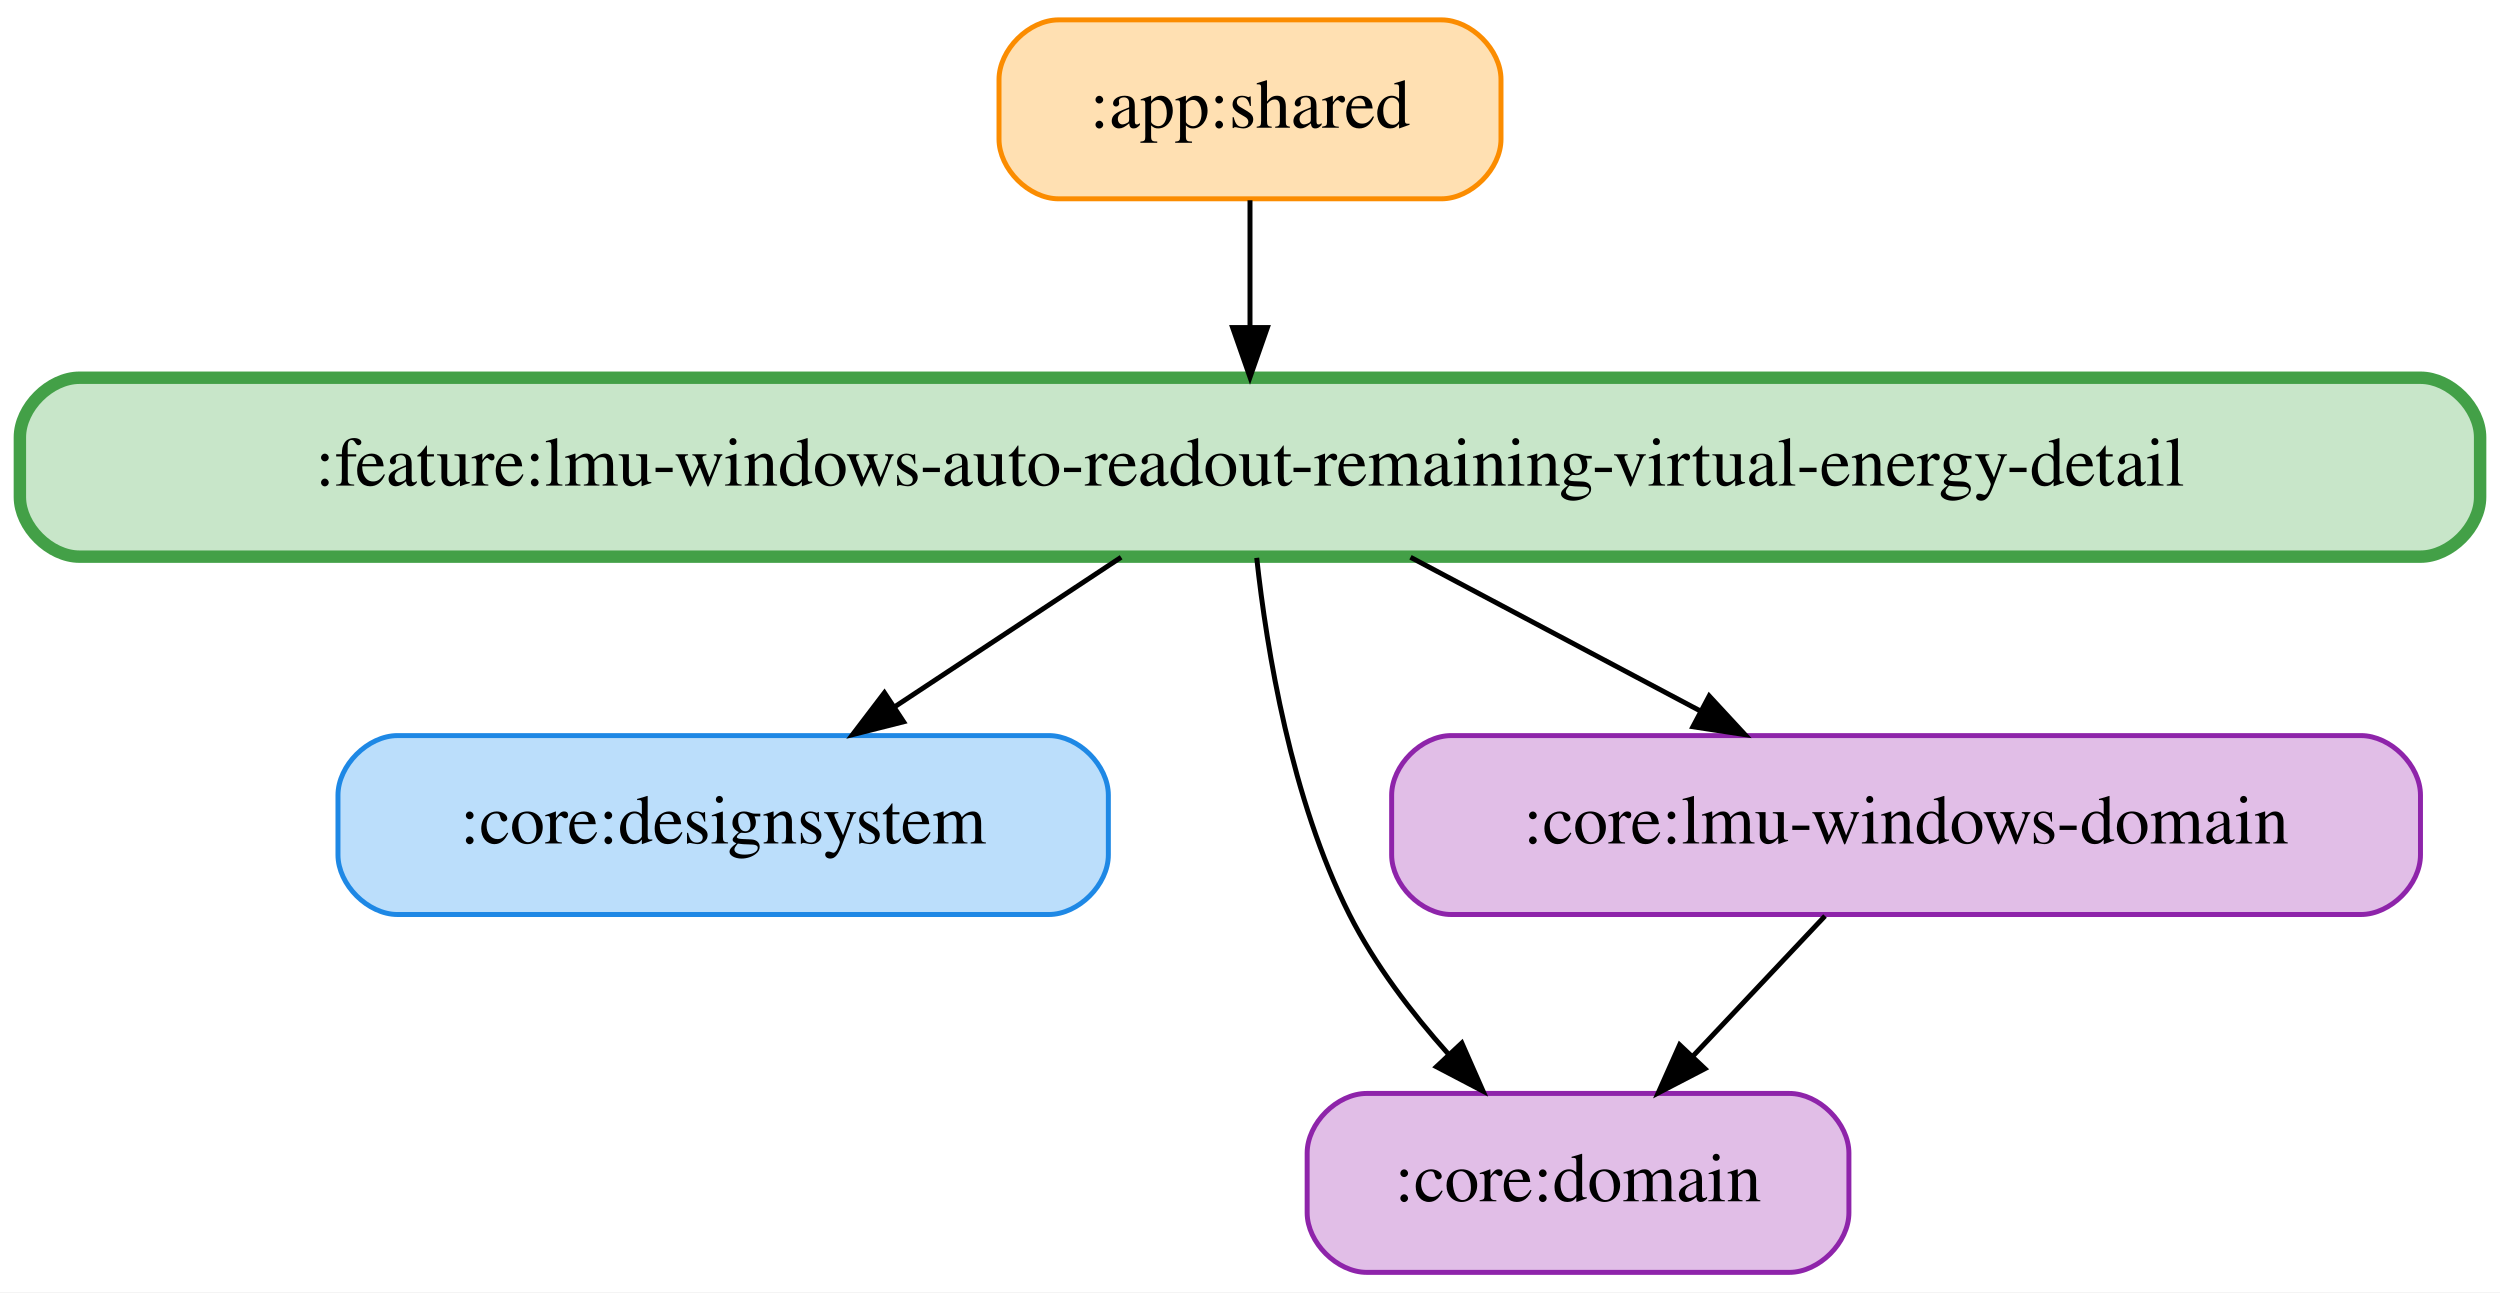
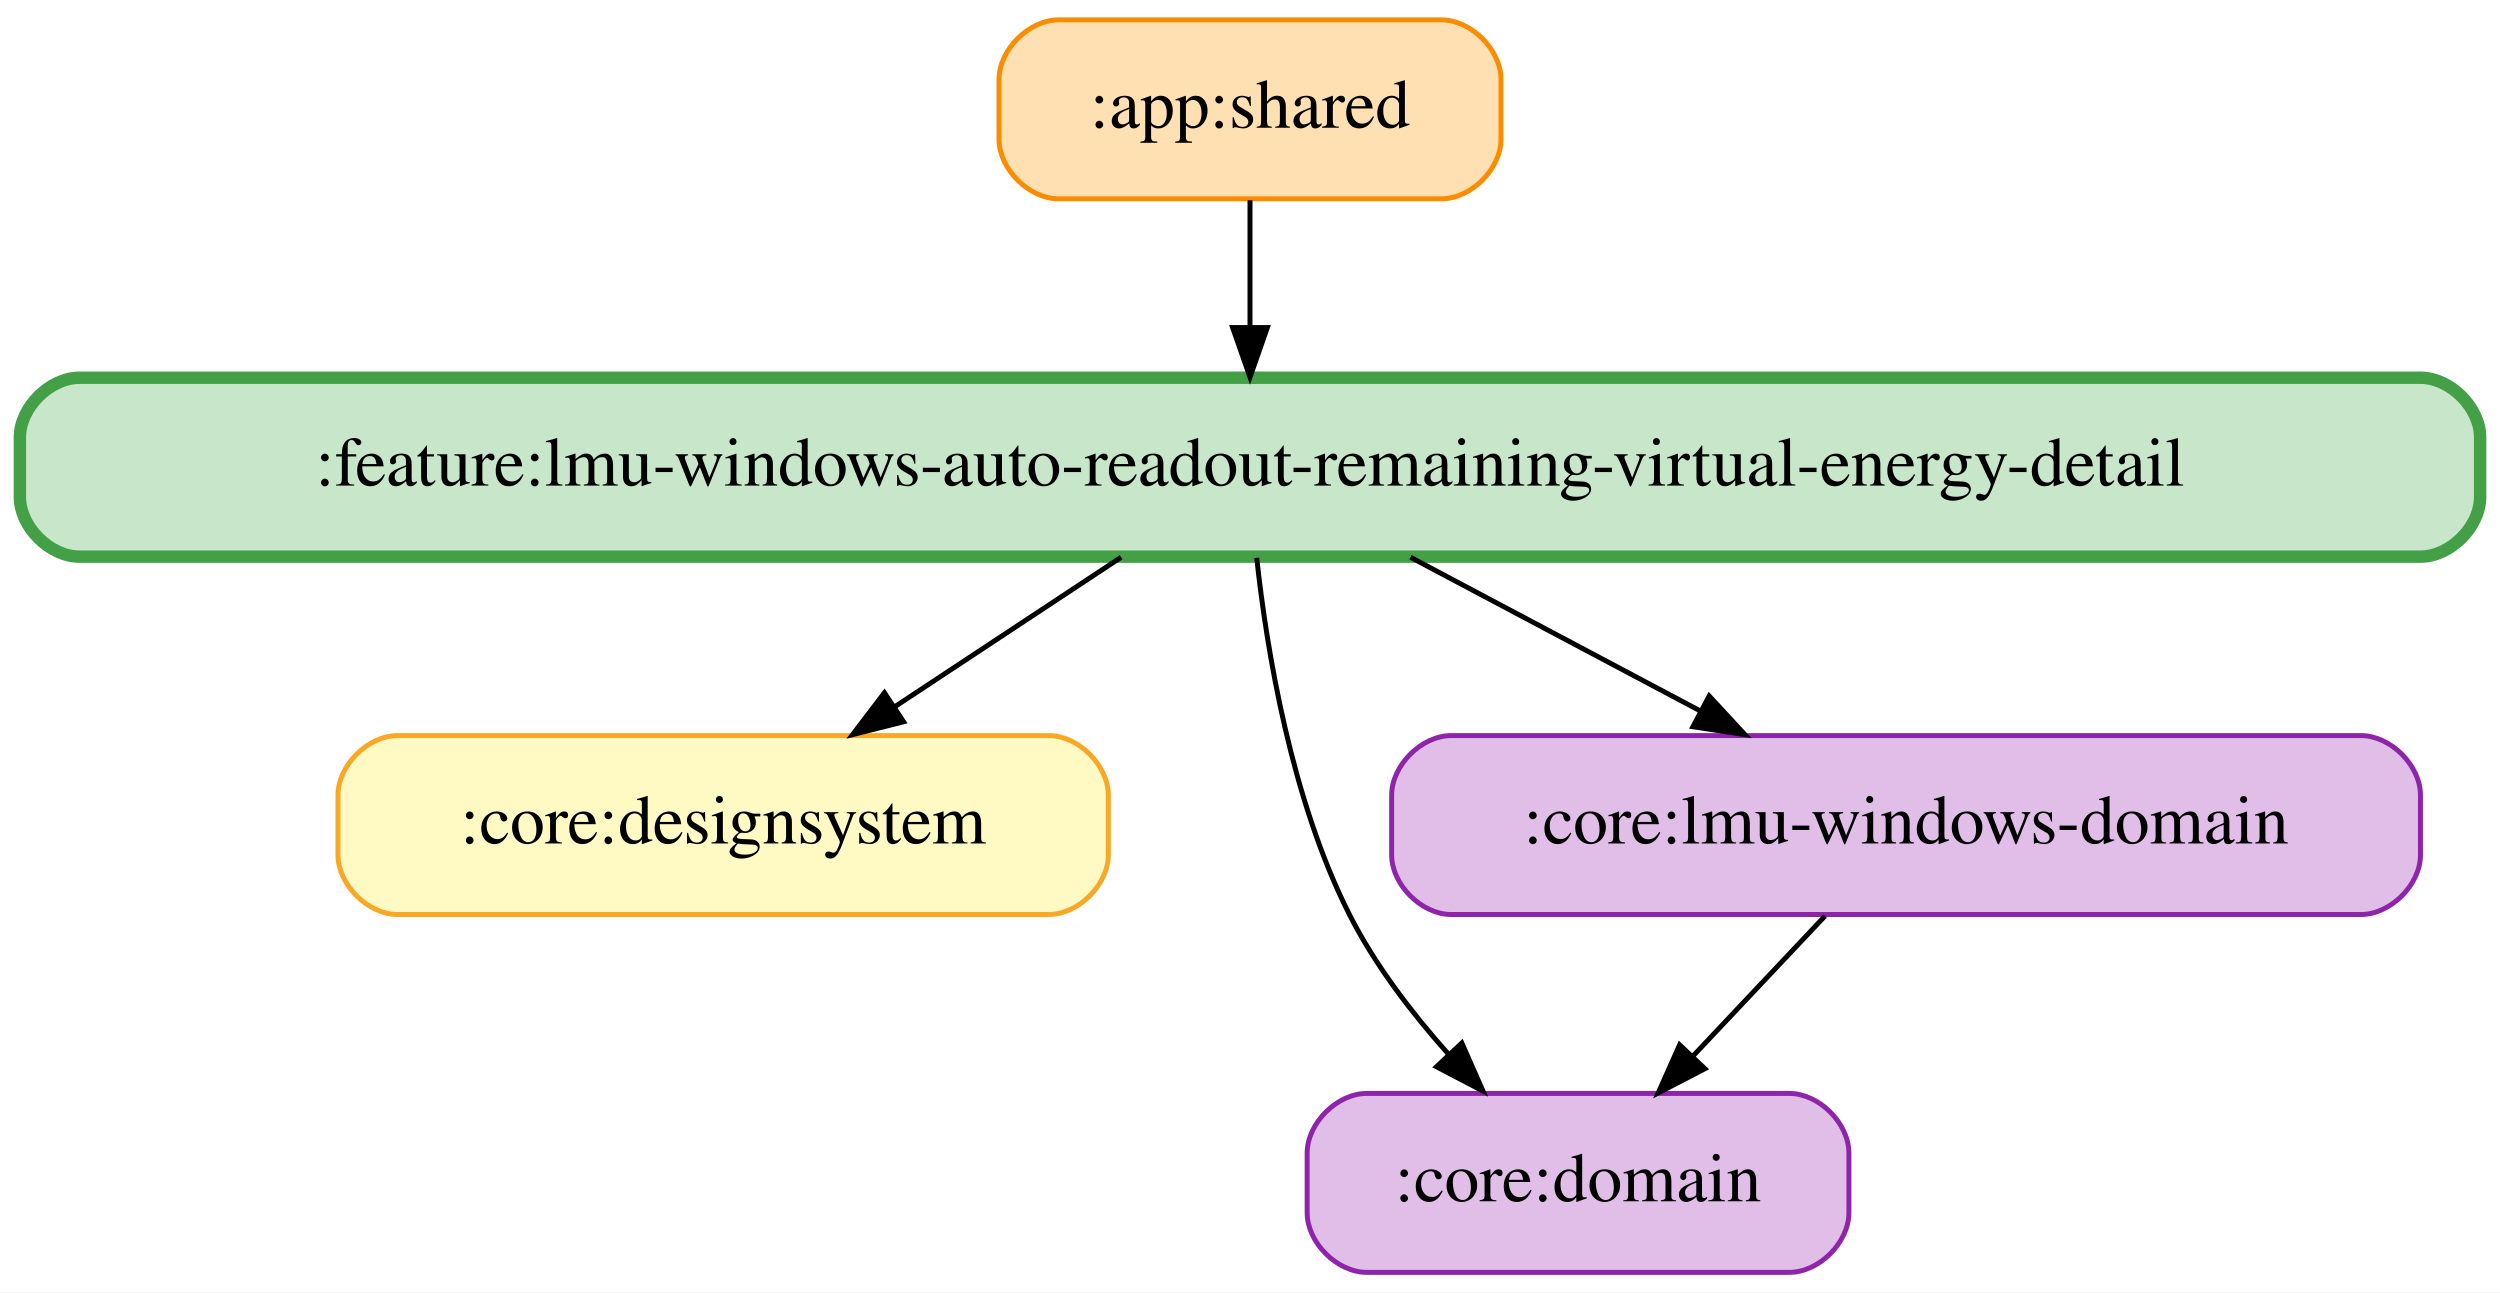
<svg xmlns="http://www.w3.org/2000/svg" width="503pt" height="260pt" viewBox="0.00 0.00 503.00 260.00">
  <g id="graph0" class="graph" transform="scale(1 1) rotate(0) translate(4 256)">
    <polygon fill="white" stroke="transparent" points="-4,4 -4,-256 499,-256 499,4 -4,4" />
    <g id="node1" class="node">
      <path fill="#ffe0b2" stroke="#fb8c00" d="M286,-252C286,-252 209,-252 209,-252 203,-252 197,-246 197,-240 197,-240 197,-228 197,-228 197,-222 203,-216 209,-216 209,-216 286,-216 286,-216 292,-216 298,-222 298,-228 298,-228 298,-240 298,-240 298,-246 292,-252 286,-252" />
      <text text-anchor="middle" x="247.5" y="-230.3" font-family="Times,serif" font-size="14.00">:app:shared</text>
    </g>
    <g id="node5" class="node">
      <path fill="#c8e6c9" stroke="#43a047" stroke-width="2.5" d="M483,-180C483,-180 12,-180 12,-180 6,-180 0,-174 0,-168 0,-168 0,-156 0,-156 0,-150 6,-144 12,-144 12,-144 483,-144 483,-144 489,-144 495,-150 495,-156 495,-156 495,-168 495,-168 495,-174 489,-180 483,-180" />
      <text text-anchor="middle" x="247.5" y="-158.3" font-family="Times,serif" font-size="14.00">:feature:lmu-windows-auto-readout-remaining-virtual-energy-detail</text>
    </g>
    <g id="edge1" class="edge">
      <path fill="none" stroke="black" d="M247.5,-215.7C247.5,-207.98 247.5,-198.71 247.5,-190.11" />
      <polygon fill="black" stroke="black" points="251,-190.1 247.5,-180.1 244,-190.1 251,-190.1" />
    </g>
    <g id="node2" class="node">
-       <path fill="#bbdefb" stroke="#1e88e5" d="M207,-108C207,-108 76,-108 76,-108 70,-108 64,-102 64,-96 64,-96 64,-84 64,-84 64,-78 70,-72 76,-72 76,-72 207,-72 207,-72 213,-72 219,-78 219,-84 219,-84 219,-96 219,-96 219,-102 213,-108 207,-108" />
+       <path fill="#fff9c4" stroke="#f9a825" d="M207,-108C207,-108 76,-108 76,-108 70,-108 64,-102 64,-96 64,-96 64,-84 64,-84 64,-78 70,-72 76,-72 76,-72 207,-72 207,-72 213,-72 219,-78 219,-84 219,-84 219,-96 219,-96 219,-102 213,-108 207,-108" />
      <text text-anchor="middle" x="141.5" y="-86.3" font-family="Times,serif" font-size="14.00">:core:designsystem</text>
    </g>
    <g id="node3" class="node">
      <path fill="#e1bee7" stroke="#8e24aa" d="M356,-36C356,-36 271,-36 271,-36 265,-36 259,-30 259,-24 259,-24 259,-12 259,-12 259,-6 265,0 271,0 271,0 356,0 356,0 362,0 368,-6 368,-12 368,-12 368,-24 368,-24 368,-30 362,-36 356,-36" />
      <text text-anchor="middle" x="313.5" y="-14.3" font-family="Times,serif" font-size="14.00">:core:domain</text>
    </g>
    <g id="node4" class="node">
      <path fill="#e1bee7" stroke="#8e24aa" d="M471,-108C471,-108 288,-108 288,-108 282,-108 276,-102 276,-96 276,-96 276,-84 276,-84 276,-78 282,-72 288,-72 288,-72 471,-72 471,-72 477,-72 483,-78 483,-84 483,-84 483,-96 483,-96 483,-102 477,-108 471,-108" />
      <text text-anchor="middle" x="379.5" y="-86.3" font-family="Times,serif" font-size="14.00">:core:lmu-windows-domain</text>
    </g>
    <g id="edge2" class="edge">
      <path fill="none" stroke="black" d="M363.19,-71.7C355.19,-63.22 345.43,-52.86 336.68,-43.58" />
      <polygon fill="black" stroke="black" points="339.03,-40.98 329.63,-36.1 333.94,-45.78 339.03,-40.98" />
    </g>
    <g id="edge5" class="edge">
      <path fill="none" stroke="black" d="M221.57,-143.88C207.84,-134.81 190.79,-123.55 175.96,-113.76" />
      <polygon fill="black" stroke="black" points="177.8,-110.78 167.53,-108.19 173.95,-116.62 177.8,-110.78" />
    </g>
    <g id="edge3" class="edge">
      <path fill="none" stroke="black" d="M248.85,-143.76C250.87,-125.19 255.79,-95.18 267.5,-72 272.58,-61.95 279.99,-52.24 287.39,-43.95" />
      <polygon fill="black" stroke="black" points="290.12,-46.15 294.39,-36.46 285.01,-41.37 290.12,-46.15" />
    </g>
    <g id="edge4" class="edge">
      <path fill="none" stroke="black" d="M279.79,-143.88C297.37,-134.55 319.31,-122.92 338.13,-112.94" />
      <polygon fill="black" stroke="black" points="339.89,-115.97 347.09,-108.19 336.61,-109.78 339.89,-115.97" />
    </g>
  </g>
</svg>
